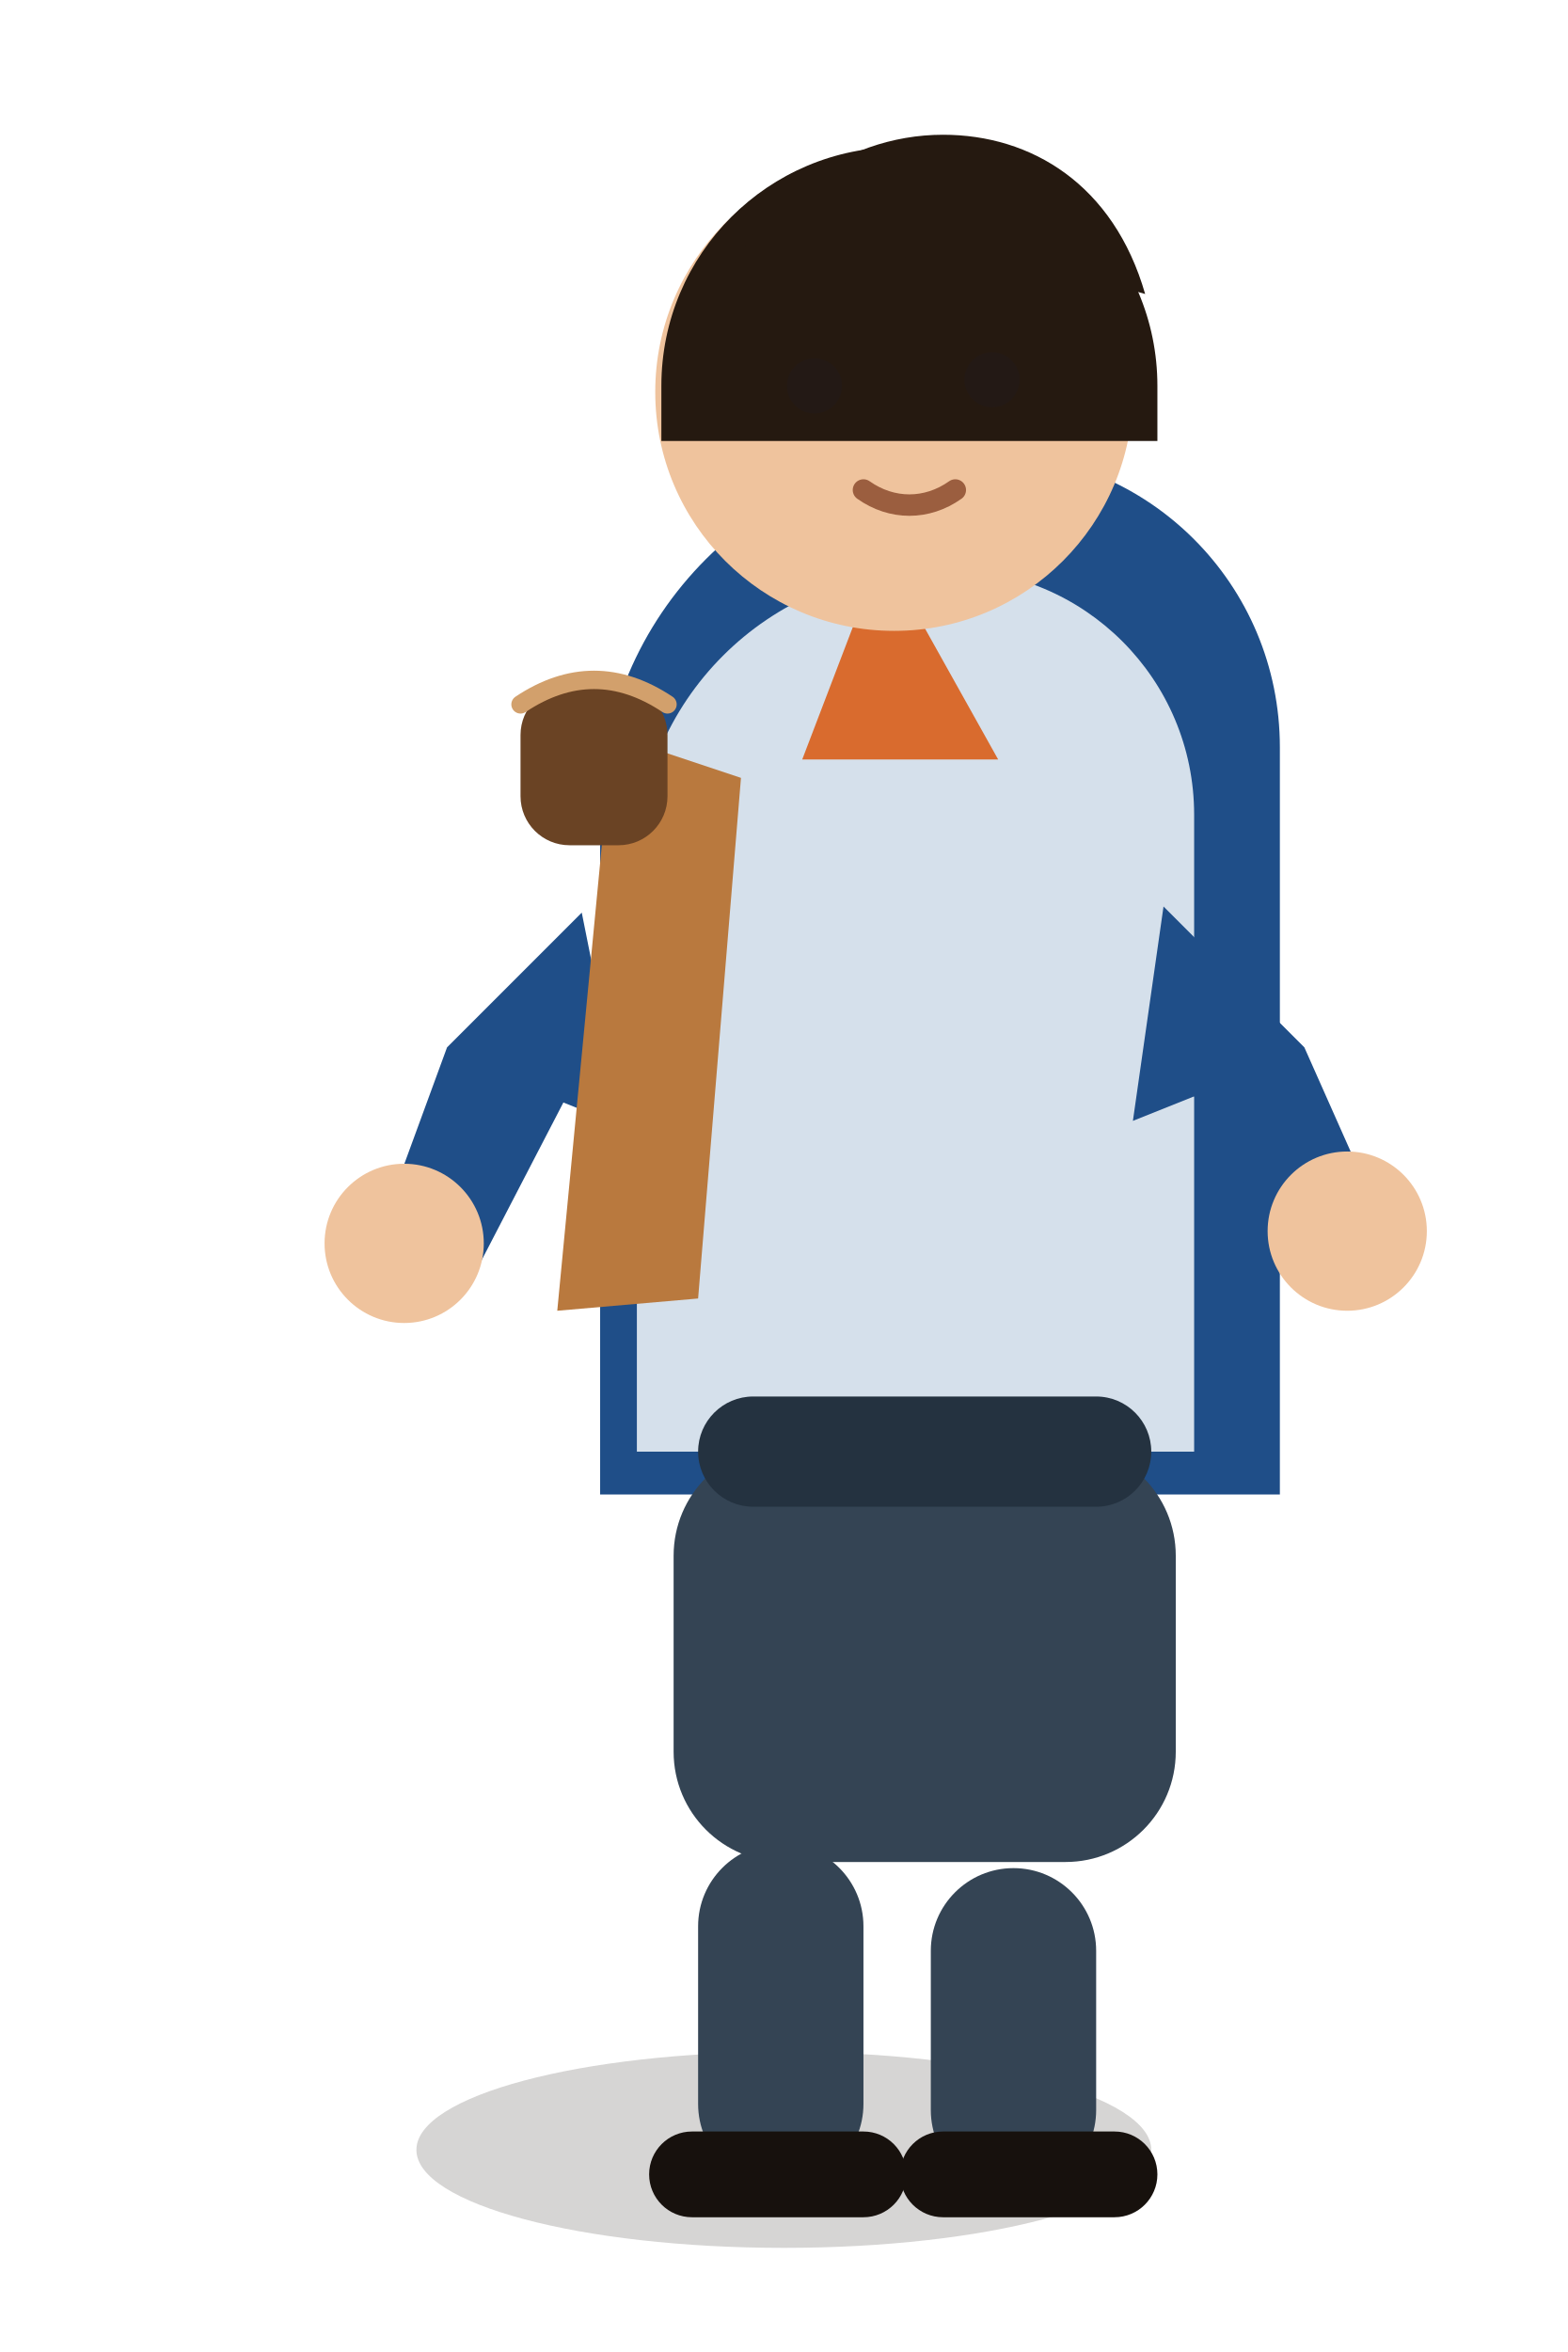
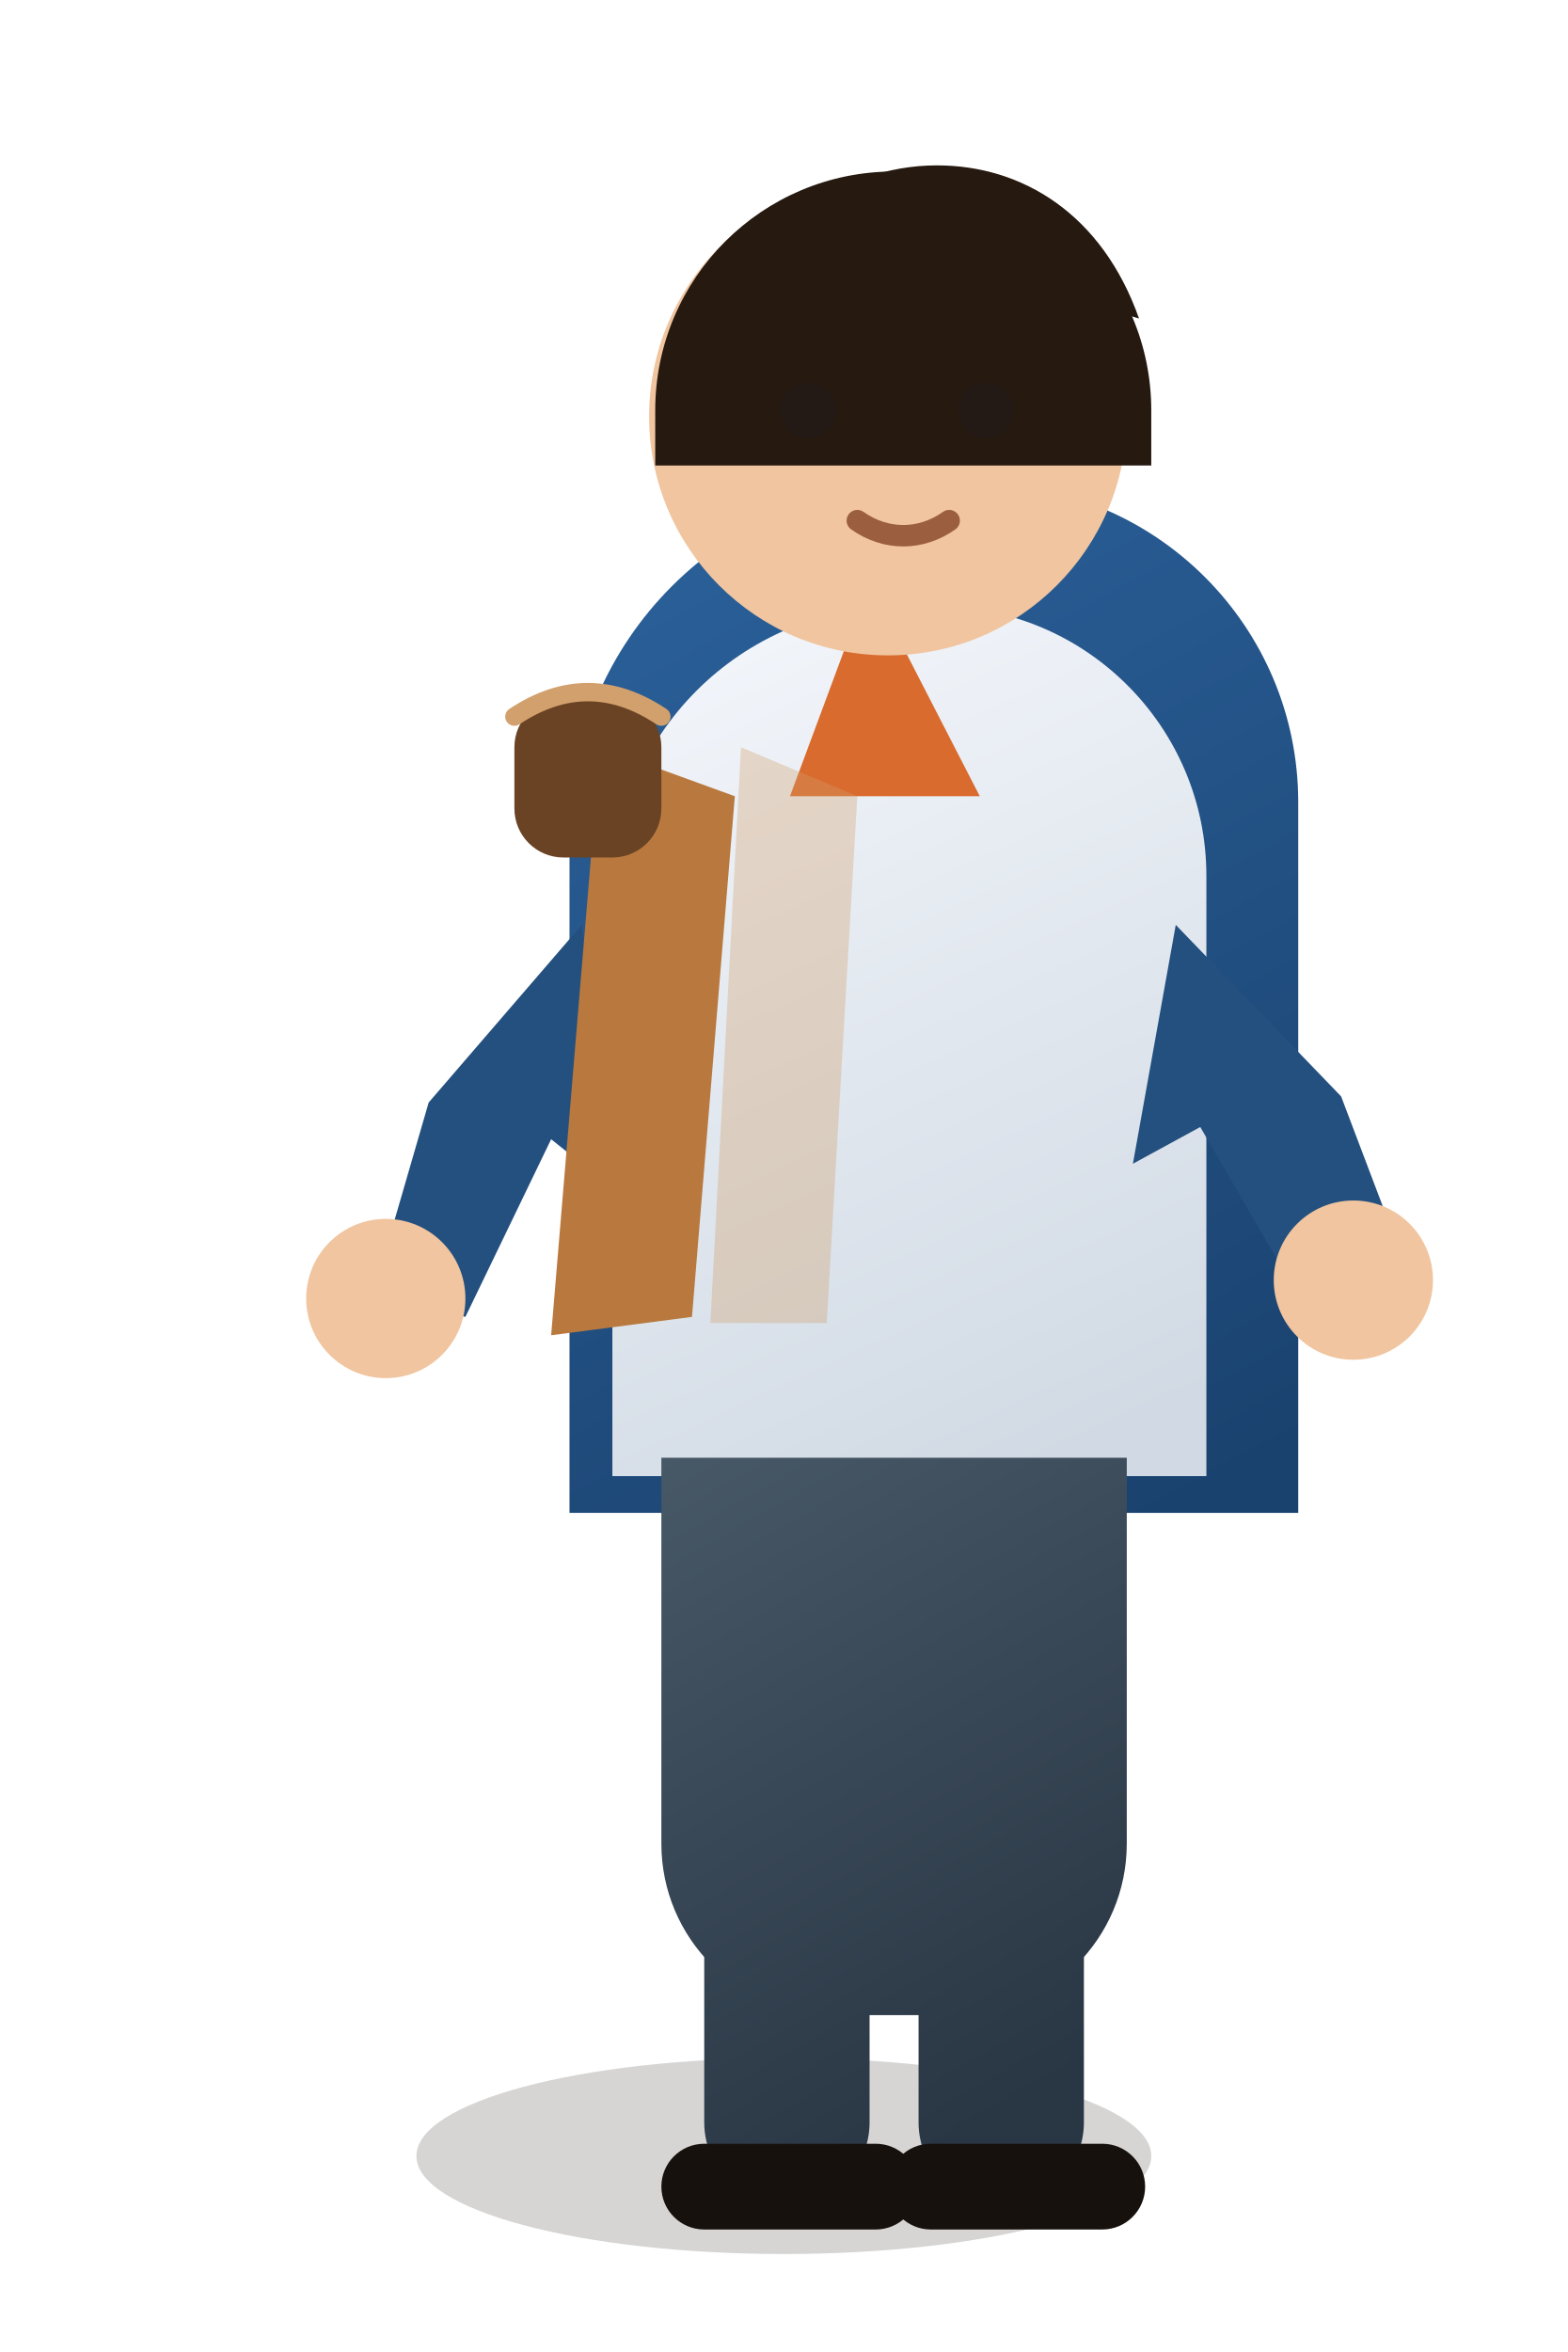
<svg xmlns="http://www.w3.org/2000/svg" width="256" height="384" viewBox="0 0 256 384" fill="none">
-   <ellipse cx="128" cy="351" rx="60" ry="16" fill="#1E1816" fill-opacity="0.18" />
-   <path d="M98 133C98 100.415 124.415 74 157 74H161C187.585 74 209 95.415 209 122V244H98V133Z" fill="#1F4E88" />
-   <path d="M104 141C104 114.49 125.49 93 152 93H155C177.091 93 195 110.909 195 133V237H104V141Z" fill="#D5E0EB" />
-   <path d="M144 90L163 124L131 124L144 90Z" fill="#D96B2E" />
-   <rect x="110" y="236" width="82" height="68" rx="18" fill="#344454" />
-   <rect x="114" y="228" width="74" height="18" rx="9" fill="#243240" />
-   <path d="M95 149L73 171L62 201L78 207L92 180L102 184L95 149Z" fill="#1F4E88" />
-   <path d="M190 148L213 171L225 198L210 205L195 179L185 183L190 148Z" fill="#1F4E88" />
-   <circle cx="66" cy="203" r="13" fill="#EFC39D" />
-   <circle cx="220" cy="201" r="13" fill="#EFC39D" />
-   <rect x="114" y="301" width="27" height="56" rx="13.5" fill="#344454" />
-   <rect x="152" y="305" width="27" height="53" rx="13.5" fill="#344454" />
-   <rect x="106" y="348" width="42" height="14" rx="7" fill="#17110D" />
-   <rect x="147" y="348" width="42" height="14" rx="7" fill="#17110D" />
-   <circle cx="146" cy="64" r="39" fill="#EFC39D" />
-   <path d="M108 63C108 41.461 125.461 24 147 24H150C171.539 24 189 41.461 189 63V72H108V63Z" fill="#251910" />
-   <path d="M116 53C121.605 33.36 137.486 22 154 22C168.428 22 181.858 30.129 187 48L173 44L160 49L148 42L132 49L116 53Z" fill="#251910" />
-   <circle cx="133" cy="63" r="4.5" fill="#231915" />
-   <circle cx="162" cy="62" r="4.5" fill="#231915" />
-   <path d="M141 80C145.635 83.286 151.365 83.286 156 80" stroke="#9B5E3F" stroke-width="3.5" stroke-linecap="round" />
-   <path d="M100 120L91 214L114 212L121 127L100 120Z" fill="#B9793E" />
-   <rect x="85" y="112" width="24" height="26" rx="8" fill="#6A4324" />
-   <path d="M85 115C93 109.667 101 109.667 109 115" stroke="#D2A06C" stroke-width="3" stroke-linecap="round" />
+   <defs>
+     <linearGradient id="jacket2" x1="87" y1="103" x2="171" y2="258" gradientUnits="userSpaceOnUse">
+       <stop stop-color="#2A5F98" />
+       <stop offset="1" stop-color="#1A426F" />
+     </linearGradient>
+     <linearGradient id="shirt2" x1="103" y1="110" x2="164" y2="242" gradientUnits="userSpaceOnUse">
+       <stop stop-color="#F2F5FA" />
+       <stop offset="1" stop-color="#D1DAE4" />
+     </linearGradient>
+     <linearGradient id="pants2" x1="108" y1="234" x2="169" y2="342" gradientUnits="userSpaceOnUse">
+       <stop stop-color="#485968" />
+       <stop offset="1" stop-color="#293644" />
+     </linearGradient>
+   </defs>
+   <ellipse cx="128" cy="352" rx="60" ry="16" fill="#1E1816" fill-opacity="0.18" />
+   <path d="M93 136C93 104.56 118.56 79 150 79H160C188.719 79 212 102.281 212 131V247H93V136Z" fill="url(#jacket2)" />
+   <path d="M100 146C100 120.013 121.013 99 147 99H153C177.301 99 197 118.699 197 143V241H100V146Z" fill="url(#shirt2)" />
+   <path d="M142 95L160 130L129 130L142 95Z" fill="#D96B2E" />
+   <path d="M108 238H184V301C184 316.464 171.464 329 156 329H136C120.536 329 108 316.464 108 301V238Z" fill="url(#pants2)" />
+   <path d="M95 151L70 180L61 211L76 215L90 186L100 194L95 151Z" fill="#24507F" />
+   <path d="M192 151L219 179L230 208L214 215L196 184L185 190L192 151Z" fill="#24507F" />
+   <circle cx="63" cy="212" r="13" fill="#F0C59F" />
+   <circle cx="221" cy="209" r="13" fill="#F0C59F" />
+   <rect x="115" y="306" width="27" height="54" rx="13.5" fill="url(#pants2)" />
+   <rect x="150" y="304" width="27" height="56" rx="13.5" fill="url(#pants2)" />
+   <rect x="108" y="350" width="42" height="14" rx="7" fill="#17110D" />
+   <rect x="145" y="350" width="42" height="14" rx="7" fill="#17110D" />
+   <circle cx="145" cy="68" r="39" fill="#F0C59F" />
+   <path d="M107 67C107 45.46 124.461 28 146 28H149C170.539 28 188 45.46 188 67V76H107V67Z" fill="#251910" />
+   <path d="M116 58C121.5 38 137 27 153 27C167 27 180 35 186 52L172 48L159 53L147 46L131 53L116 58Z" fill="#251910" />
+   <circle cx="132" cy="67" r="4.5" fill="#231915" />
+   <circle cx="161" cy="67" r="4.5" fill="#231915" />
+   <path d="M140 85C144.635 88.286 150.365 88.286 155 85" stroke="#9B5E3F" stroke-width="3.5" stroke-linecap="round" />
+   <path d="M121 122L116 216L135 216L140 130L121 122Z" fill="#D2A06C" fill-opacity="0.34" />
+   <path d="M98 122L90 218L113 215L120 130L98 122Z" fill="#B9793E" />
+   <rect x="84" y="114" width="24" height="26" rx="8" fill="#6A4324" />
+   <path d="M84 117C92 111.667 100 111.667 108 117" stroke="#D2A06C" stroke-width="3" stroke-linecap="round" />
</svg>
